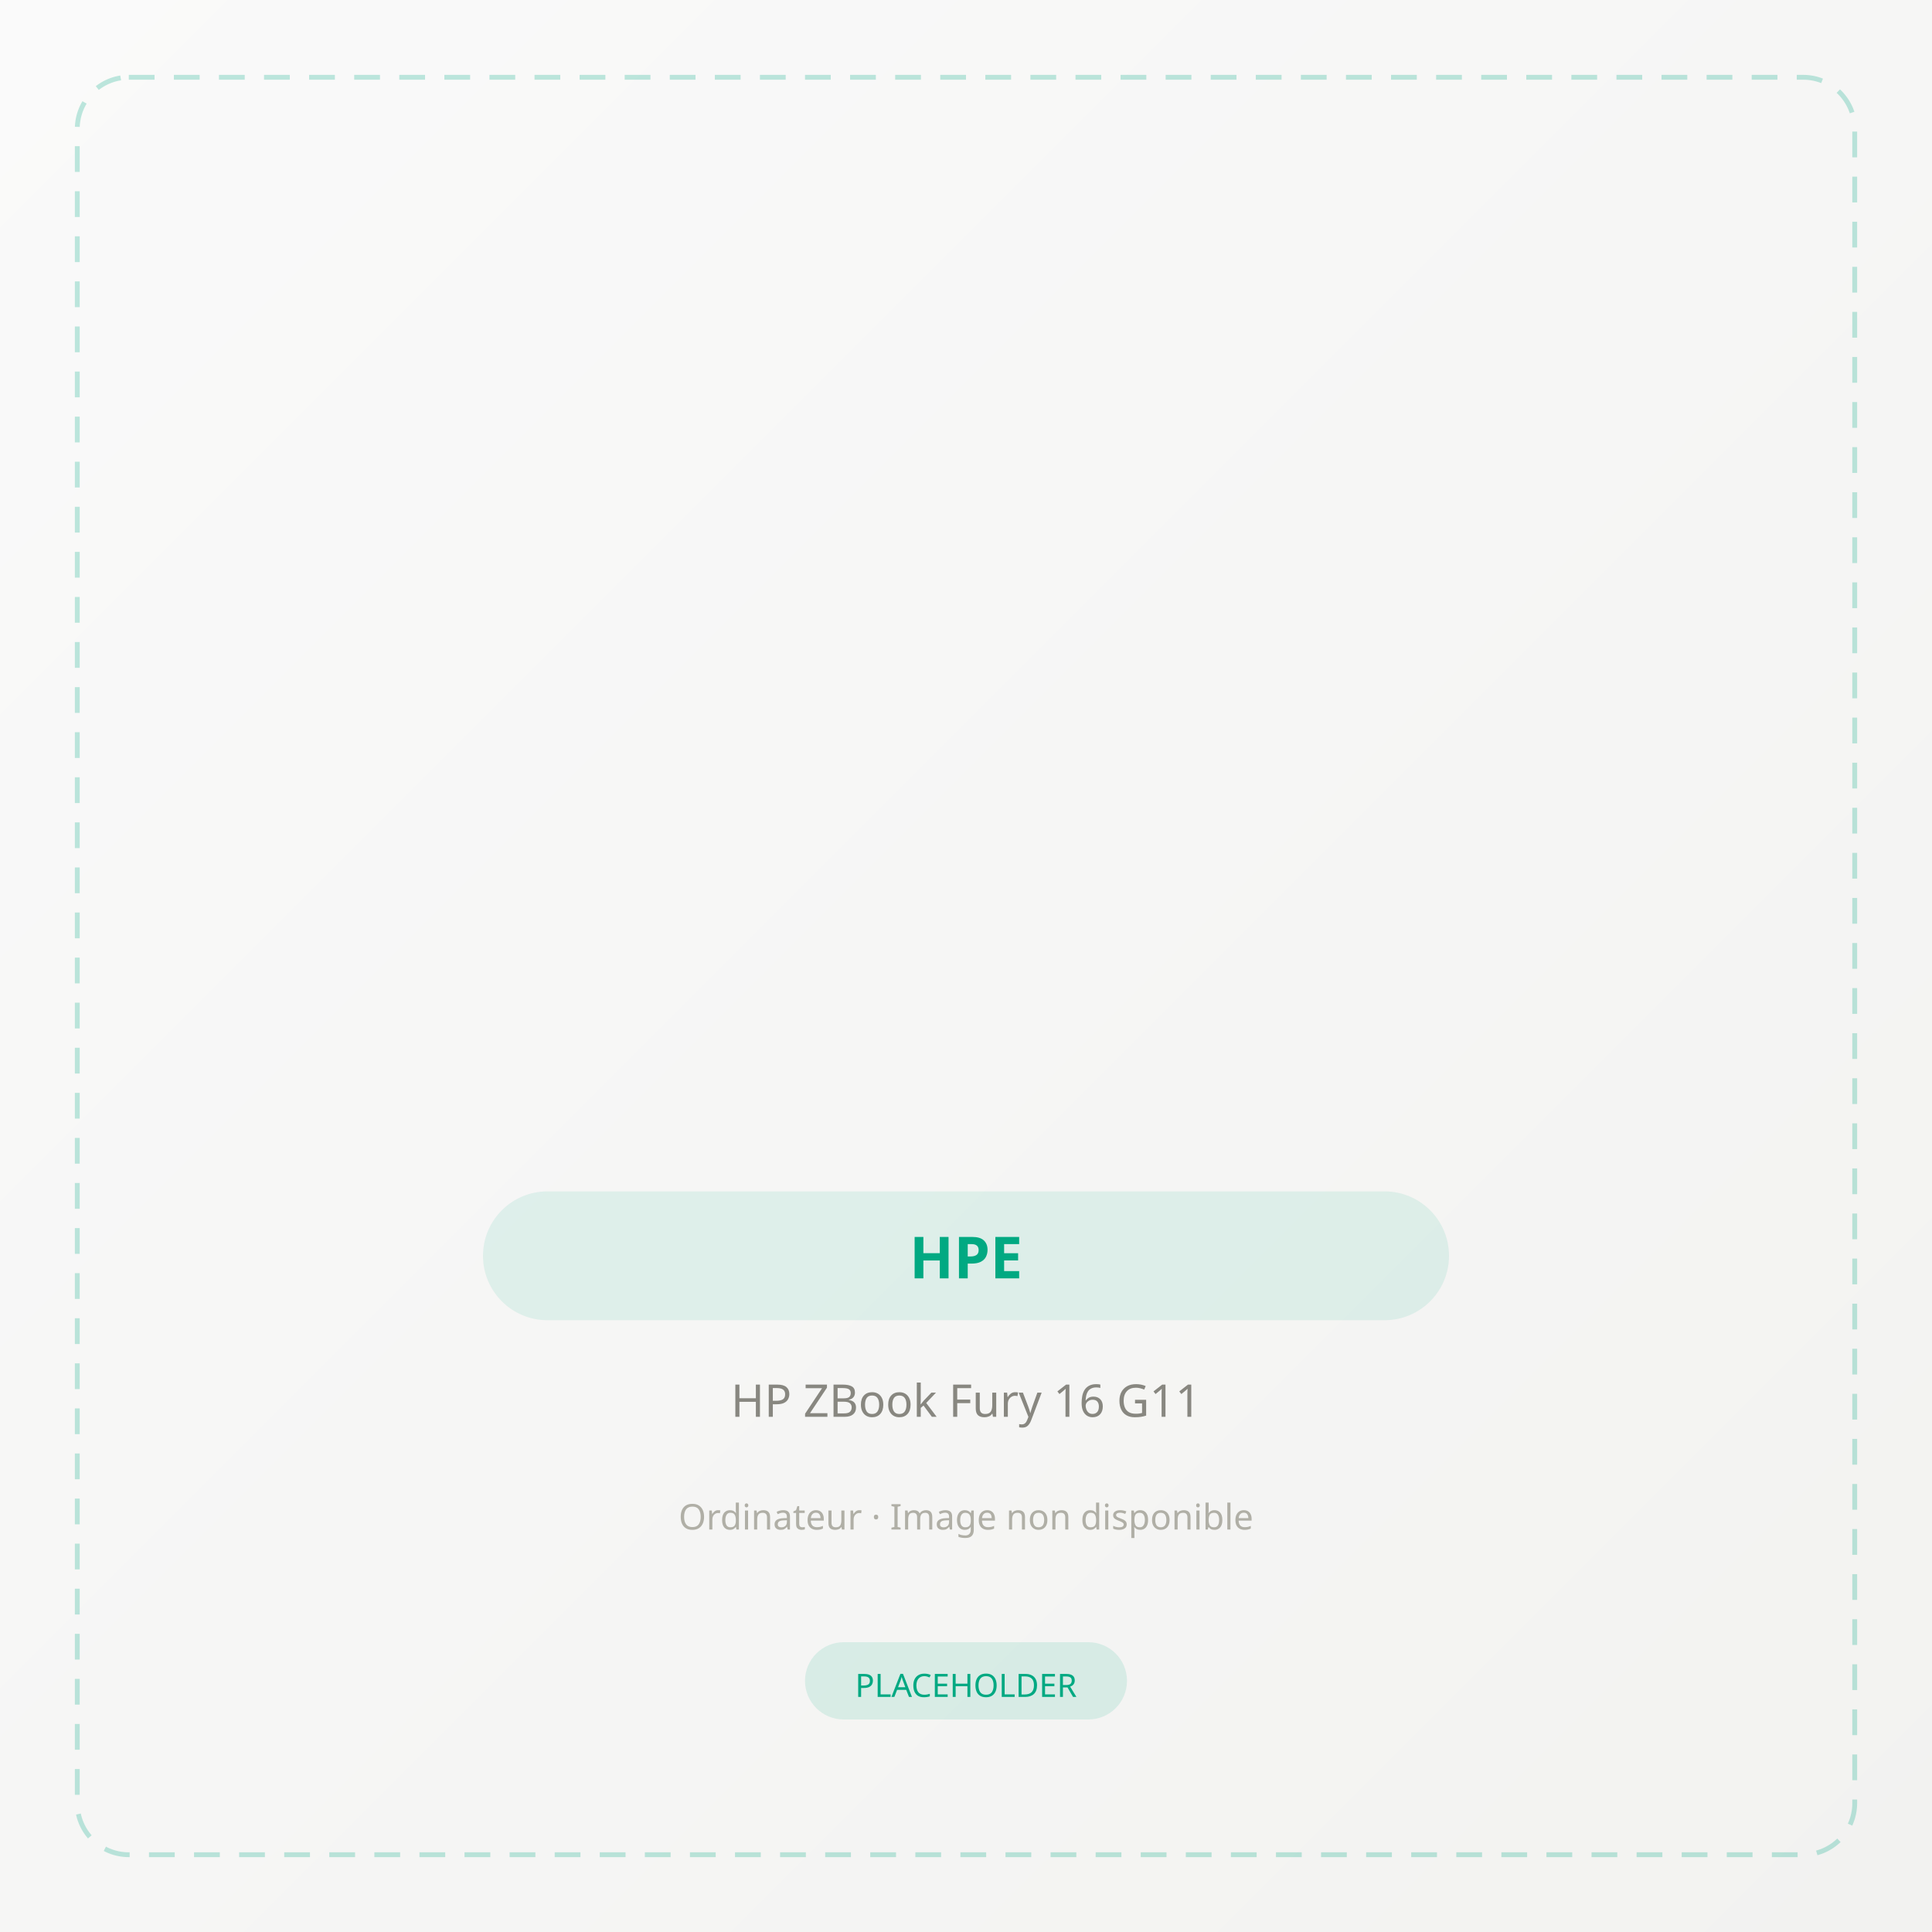
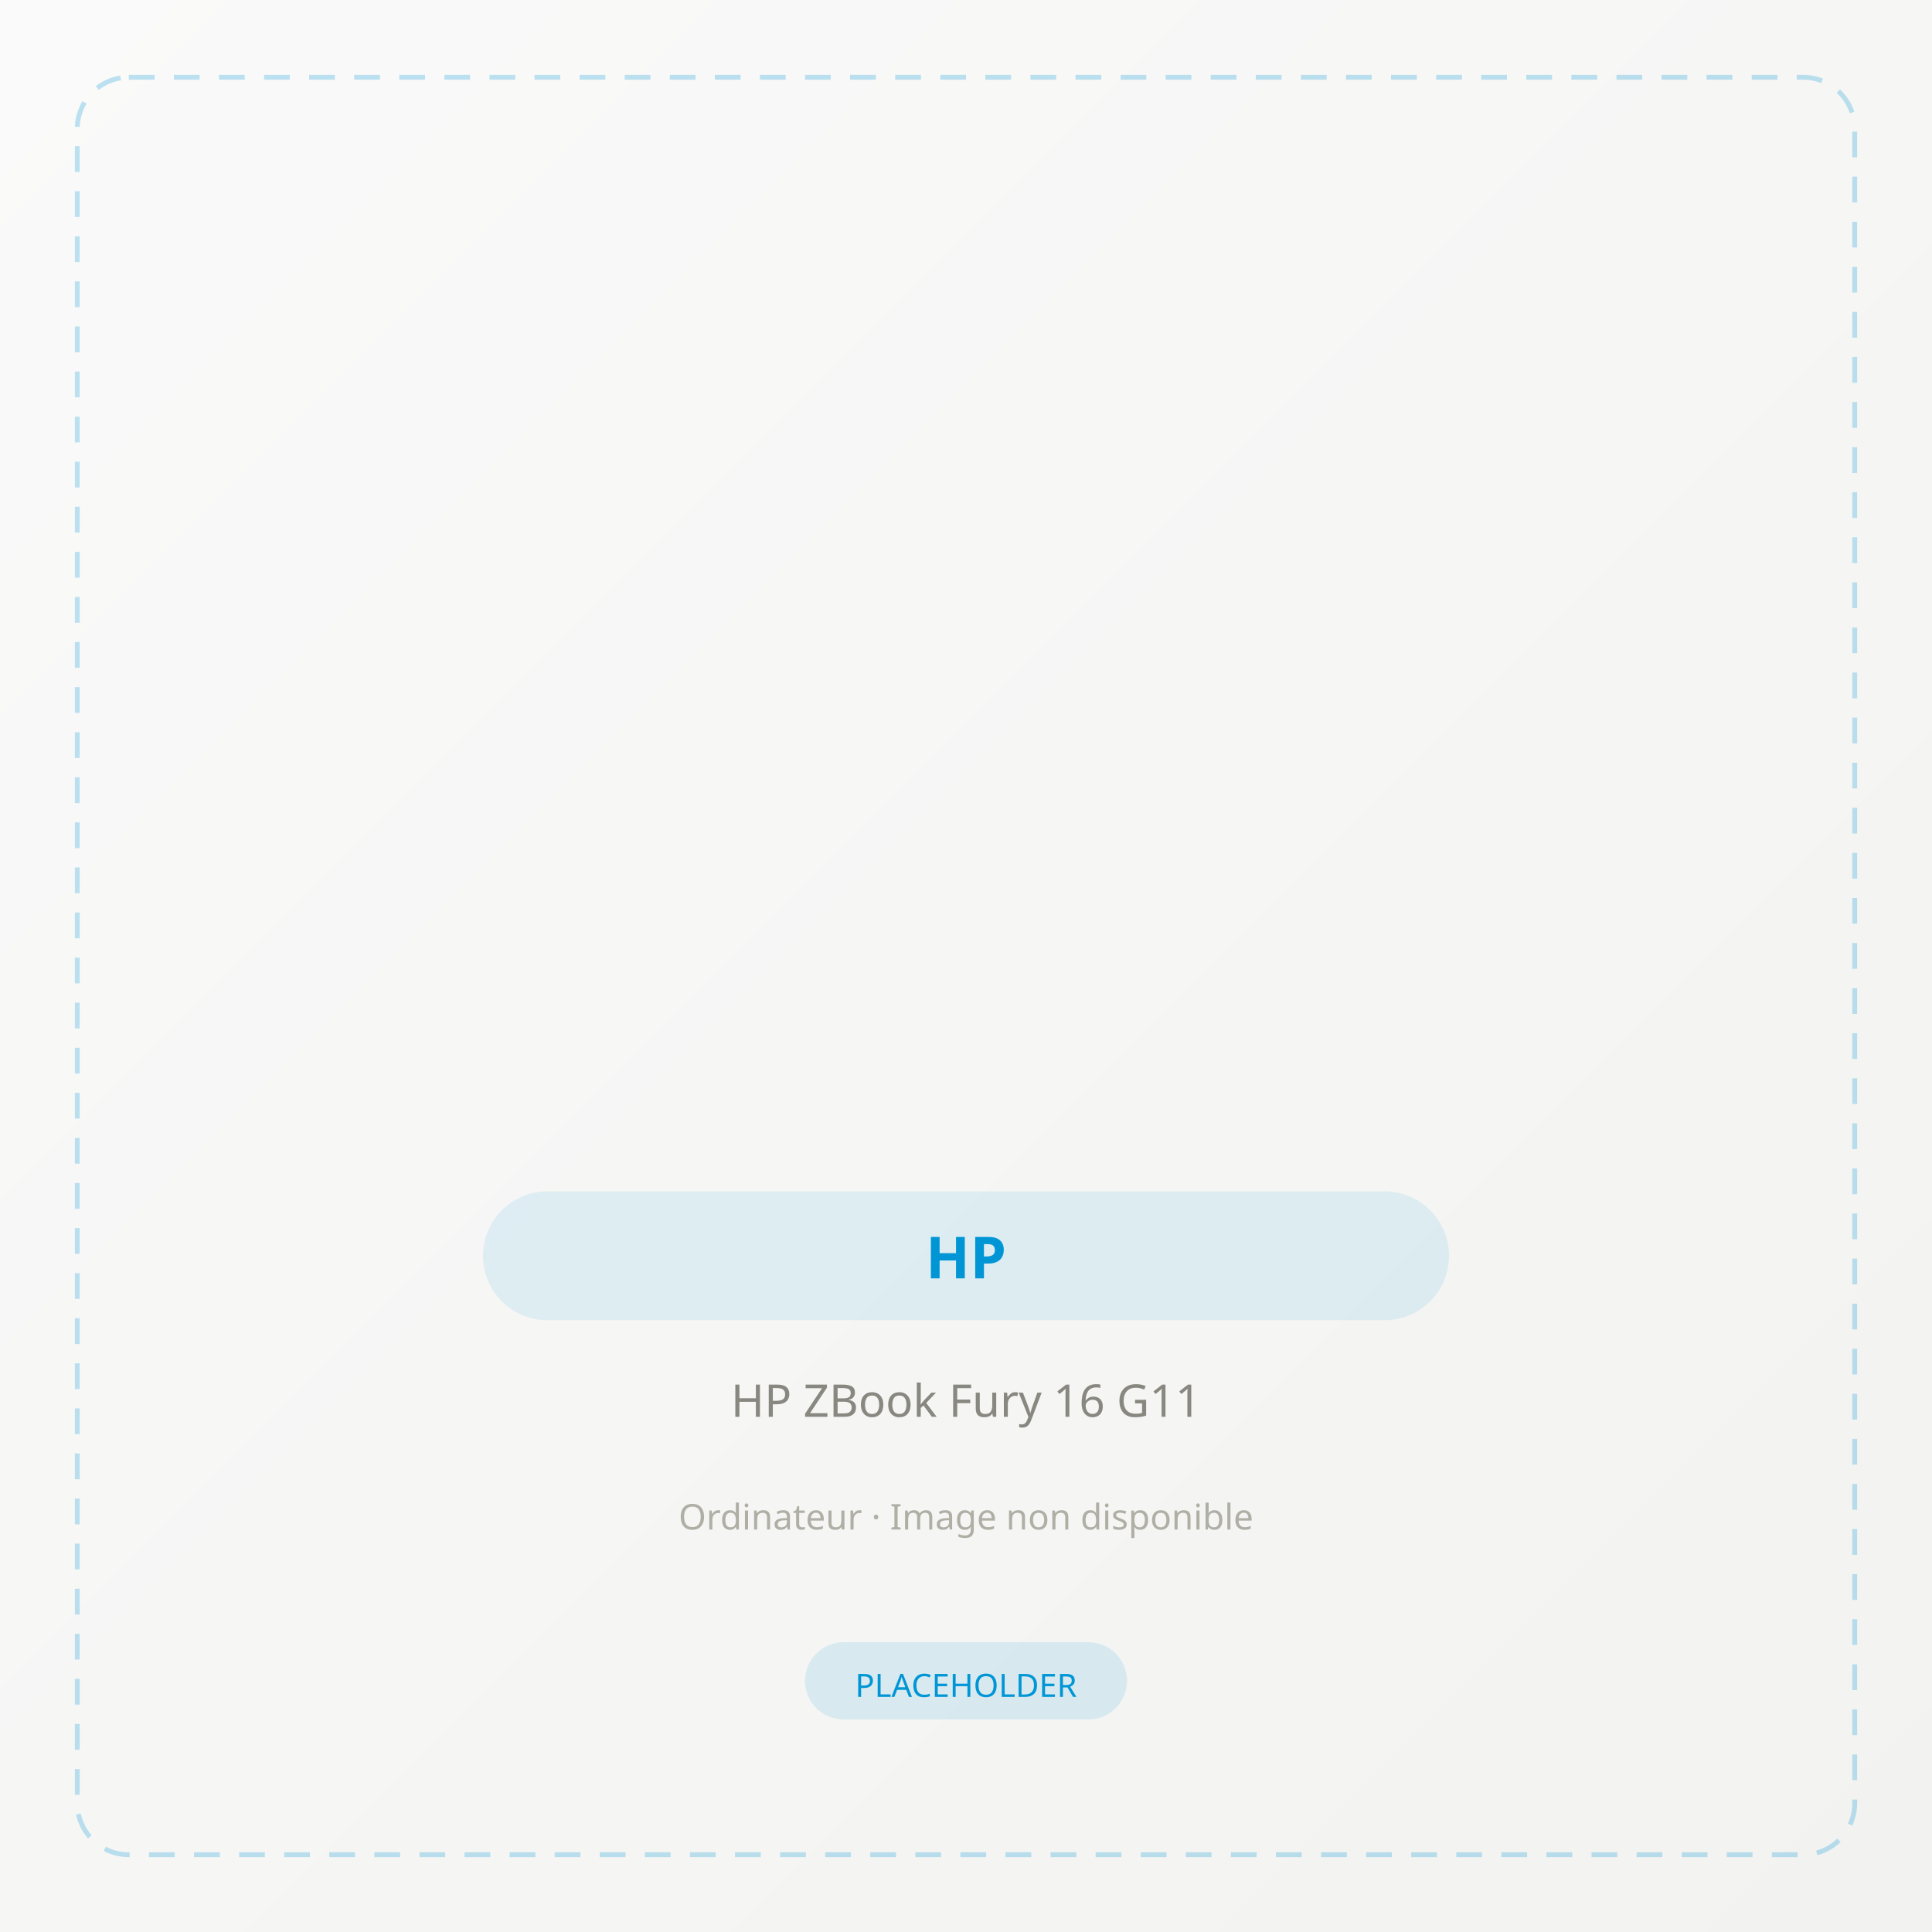
<svg xmlns="http://www.w3.org/2000/svg" width="600" height="600" viewBox="0 0 600 600">
  <defs>
    <linearGradient id="bg-hpe-zbook-fury-16-g11" x1="0" y1="0" x2="1" y2="1">
      <stop offset="0%" stop-color="#FAFAFA" />
      <stop offset="100%" stop-color="#F2F2F0" />
    </linearGradient>
  </defs>
  <rect width="600" height="600" fill="url(#bg-hpe-zbook-fury-16-g11)" rx="0" />
-   <rect x="24" y="24" width="552" height="552" rx="16" fill="none" stroke="#01A982" stroke-width="1.5" stroke-dasharray="8,6" opacity="0.25" />
-   <g transform="translate(300,170)" fill="none" stroke="#01A982" stroke-width="5" stroke-linecap="round" stroke-linejoin="round" opacity="0.85">
+   <rect x="24" y="24" width="552" height="552" rx="16" fill="none" stroke="#0096D6" stroke-width="1.5" stroke-dasharray="8,6" opacity="0.25" />
+   <g transform="translate(300,170)" fill="none" stroke="#0096D6" stroke-width="5" stroke-linecap="round" stroke-linejoin="round" opacity="0.85">
    M80,220 L280,220 Q300,220 300,240 L300,340 Q300,360 280,360 L80,360 Q60,360 60,340 L60,240 Q60,220 80,220 Z M60,360 L300,360 M140,360 L140,380 L220,380 M220,360 L220,380 M120,220 L120,160 Q120,140 140,140 L260,140 Q280,140 280,160 L280,220
  </g>
-   <rect x="150" y="370" width="300" height="40" rx="20" fill="#01A982" opacity="0.10" />
-   <text x="300" y="397" text-anchor="middle" font-family="IBM Plex Sans, system-ui, sans-serif" font-size="18" font-weight="600" fill="#01A982">HPE</text>
+   <rect x="150" y="370" width="300" height="40" rx="20" fill="#0096D6" opacity="0.10" />
+   <text x="300" y="397" text-anchor="middle" font-family="IBM Plex Sans, system-ui, sans-serif" font-size="18" font-weight="600" fill="#0096D6">HP</text>
  <text x="300" y="440" text-anchor="middle" font-family="IBM Plex Sans, system-ui, sans-serif" font-size="14" fill="#888780">HP ZBook Fury 16 G11</text>
  <text x="300" y="475" text-anchor="middle" font-family="IBM Plex Sans, system-ui, sans-serif" font-size="11" fill="#B0AFA6">Ordinateur · Image non disponible</text>
-   <rect x="250" y="510" width="100" height="24" rx="12" fill="#01A982" opacity="0.12" />
-   <text x="300" y="527" text-anchor="middle" font-family="IBM Plex Sans, system-ui, sans-serif" font-size="10" font-weight="500" fill="#01A982">PLACEHOLDER</text>
+   <rect x="250" y="510" width="100" height="24" rx="12" fill="#0096D6" opacity="0.12" />
+   <text x="300" y="527" text-anchor="middle" font-family="IBM Plex Sans, system-ui, sans-serif" font-size="10" font-weight="500" fill="#0096D6">PLACEHOLDER</text>
</svg>
